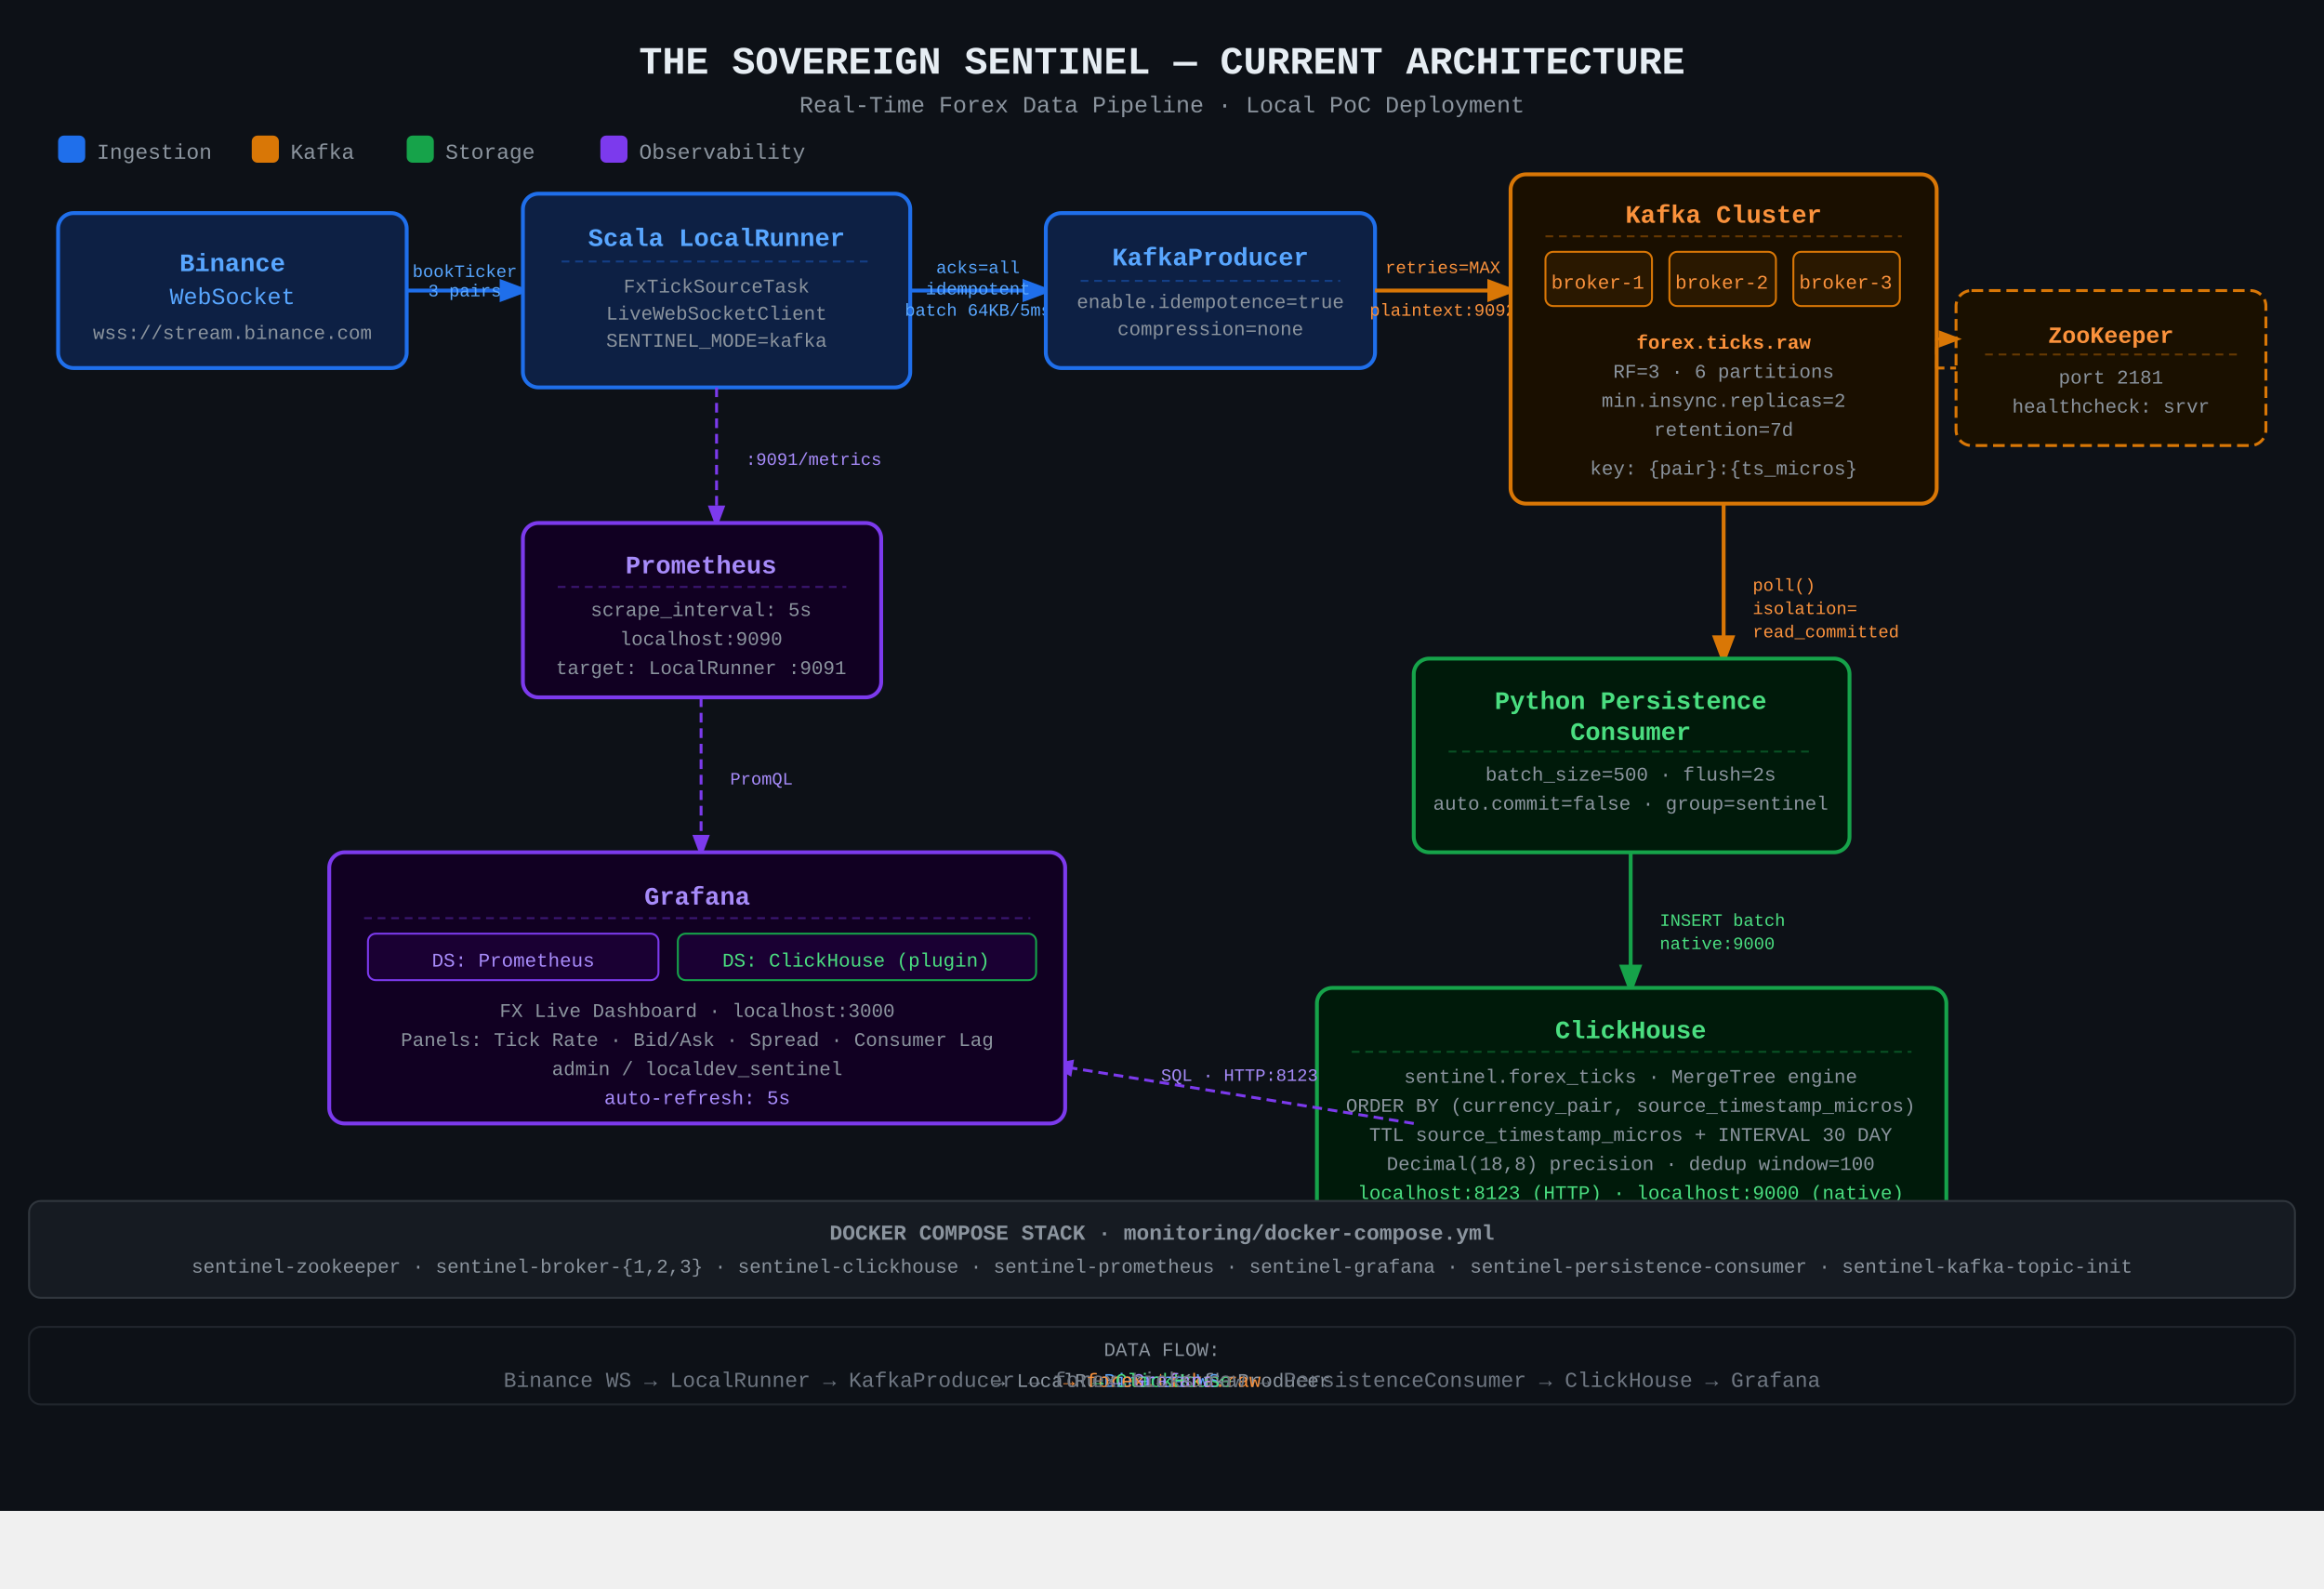
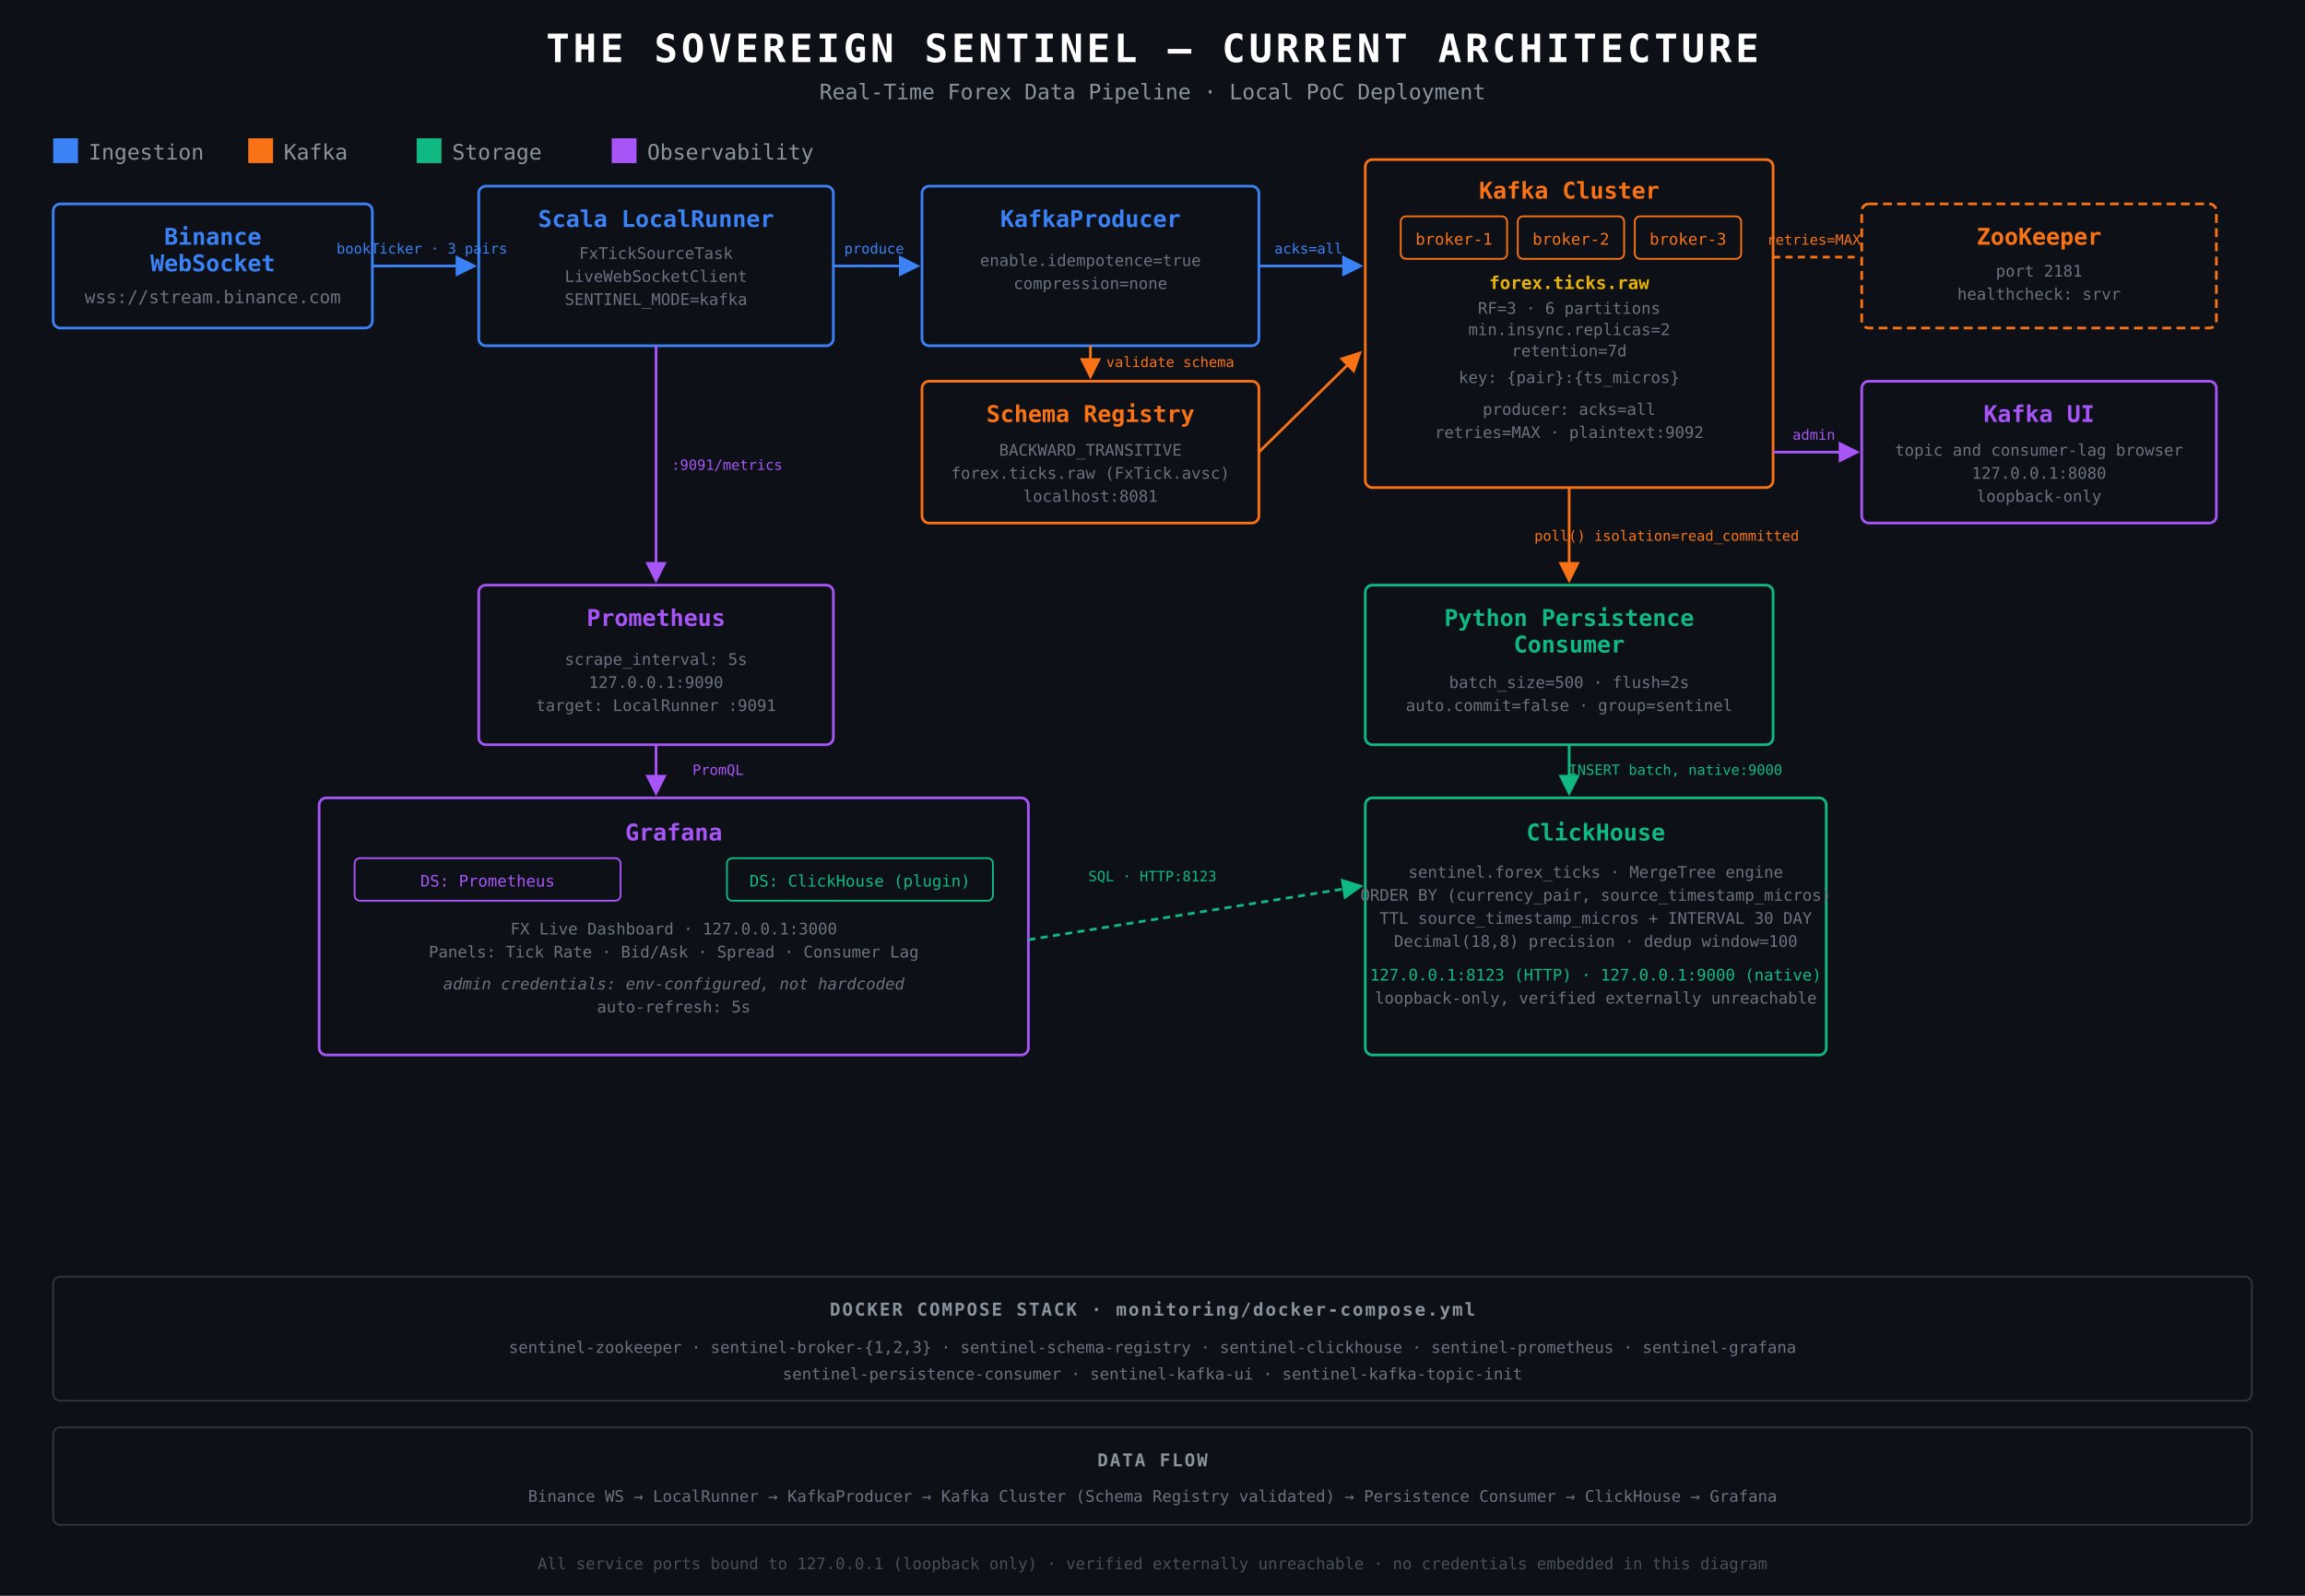
- <svg xmlns="http://www.w3.org/2000/svg" width="1200" height="820" viewBox="0 0 1200 820" font-family="'Courier New', Courier, monospace">
-   <rect width="1200" height="780" fill="#0d1117" />
-   <text x="600" y="38" text-anchor="middle" font-size="20" font-weight="bold" fill="#e6edf3">THE SOVEREIGN SENTINEL — CURRENT ARCHITECTURE</text>
-   <text x="600" y="58" text-anchor="middle" font-size="12" fill="#8b949e">Real-Time Forex Data Pipeline · Local PoC Deployment</text>
-   <rect x="30" y="70" width="14" height="14" rx="3" fill="#1f6feb" />
-   <text x="50" y="82" font-size="11" fill="#8b949e">Ingestion</text>
-   <rect x="130" y="70" width="14" height="14" rx="3" fill="#d97706" />
-   <text x="150" y="82" font-size="11" fill="#8b949e">Kafka</text>
-   <rect x="210" y="70" width="14" height="14" rx="3" fill="#16a34a" />
-   <text x="230" y="82" font-size="11" fill="#8b949e">Storage</text>
-   <rect x="310" y="70" width="14" height="14" rx="3" fill="#7c3aed" />
-   <text x="330" y="82" font-size="11" fill="#8b949e">Observability</text>
-   <rect x="30" y="110" width="180" height="80" rx="8" fill="#0d2044" stroke="#1f6feb" stroke-width="2" />
-   <text x="120" y="140" text-anchor="middle" font-size="13" font-weight="bold" fill="#58a6ff">Binance</text>
-   <text x="120" y="157" text-anchor="middle" font-size="12" fill="#58a6ff">WebSocket</text>
-   <text x="120" y="175" text-anchor="middle" font-size="10" fill="#8b949e">wss://stream.binance.com</text>
-   <line x1="210" y1="150" x2="270" y2="150" stroke="#1f6feb" stroke-width="2" marker-end="url(#arrowBlue)" />
-   <text x="240" y="143" text-anchor="middle" font-size="9" fill="#58a6ff">bookTicker</text>
-   <text x="240" y="153" text-anchor="middle" font-size="9" fill="#58a6ff">3 pairs</text>
-   <rect x="270" y="100" width="200" height="100" rx="8" fill="#0d2044" stroke="#1f6feb" stroke-width="2" />
-   <text x="370" y="127" text-anchor="middle" font-size="13" font-weight="bold" fill="#58a6ff">Scala LocalRunner</text>
-   <line x1="290" y1="135" x2="450" y2="135" stroke="#1f6feb" stroke-width="1" stroke-dasharray="4,3" opacity="0.4" />
-   <text x="370" y="151" text-anchor="middle" font-size="10" fill="#8b949e">FxTickSourceTask</text>
-   <text x="370" y="165" text-anchor="middle" font-size="10" fill="#8b949e">LiveWebSocketClient</text>
-   <text x="370" y="179" text-anchor="middle" font-size="10" fill="#8b949e">SENTINEL_MODE=kafka</text>
-   <line x1="370" y1="200" x2="370" y2="270" stroke="#7c3aed" stroke-width="1.5" stroke-dasharray="5,3" marker-end="url(#arrowPurple)" />
-   <text x="385" y="240" font-size="9" fill="#a78bfa">:9091/metrics</text>
-   <line x1="470" y1="150" x2="540" y2="150" stroke="#1f6feb" stroke-width="2" marker-end="url(#arrowBlue)" />
-   <text x="505" y="141" text-anchor="middle" font-size="9" fill="#58a6ff">acks=all</text>
-   <text x="505" y="152" text-anchor="middle" font-size="9" fill="#58a6ff">idempotent</text>
-   <text x="505" y="163" text-anchor="middle" font-size="9" fill="#58a6ff">batch 64KB/5ms</text>
-   <rect x="540" y="110" width="170" height="80" rx="8" fill="#0d2044" stroke="#1f6feb" stroke-width="2" />
-   <text x="625" y="137" text-anchor="middle" font-size="13" font-weight="bold" fill="#58a6ff">KafkaProducer</text>
-   <line x1="558" y1="145" x2="692" y2="145" stroke="#1f6feb" stroke-width="1" stroke-dasharray="4,3" opacity="0.4" />
-   <text x="625" y="159" text-anchor="middle" font-size="10" fill="#8b949e">enable.idempotence=true</text>
-   <text x="625" y="173" text-anchor="middle" font-size="10" fill="#8b949e">compression=none</text>
-   <line x1="710" y1="150" x2="780" y2="150" stroke="#d97706" stroke-width="2" marker-end="url(#arrowOrange)" />
-   <text x="745" y="141" text-anchor="middle" font-size="9" fill="#fb923c">retries=MAX</text>
-   <text x="745" y="163" text-anchor="middle" font-size="9" fill="#fb923c">plaintext:9092</text>
-   <rect x="780" y="90" width="220" height="170" rx="8" fill="#1a0f00" stroke="#d97706" stroke-width="2" />
-   <text x="890" y="115" text-anchor="middle" font-size="13" font-weight="bold" fill="#fb923c">Kafka Cluster</text>
-   <line x1="798" y1="122" x2="982" y2="122" stroke="#d97706" stroke-width="1" stroke-dasharray="4,3" opacity="0.4" />
-   <rect x="798" y="130" width="55" height="28" rx="4" fill="#2a1800" stroke="#d97706" stroke-width="1" />
-   <text x="825" y="149" text-anchor="middle" font-size="10" fill="#fb923c">broker-1</text>
-   <rect x="862" y="130" width="55" height="28" rx="4" fill="#2a1800" stroke="#d97706" stroke-width="1" />
-   <text x="889" y="149" text-anchor="middle" font-size="10" fill="#fb923c">broker-2</text>
-   <rect x="926" y="130" width="55" height="28" rx="4" fill="#2a1800" stroke="#d97706" stroke-width="1" />
-   <text x="953" y="149" text-anchor="middle" font-size="10" fill="#fb923c">broker-3</text>
-   <text x="890" y="180" text-anchor="middle" font-size="10" fill="#fb923c" font-weight="bold">forex.ticks.raw</text>
-   <text x="890" y="195" text-anchor="middle" font-size="10" fill="#8b949e">RF=3 · 6 partitions</text>
-   <text x="890" y="210" text-anchor="middle" font-size="10" fill="#8b949e">min.insync.replicas=2</text>
-   <text x="890" y="225" text-anchor="middle" font-size="10" fill="#8b949e">retention=7d</text>
-   <text x="890" y="245" text-anchor="middle" font-size="10" fill="#8b949e">key: {pair}:{ts_micros}</text>
-   <line x1="890" y1="260" x2="890" y2="340" stroke="#d97706" stroke-width="2" marker-end="url(#arrowOrange)" />
-   <text x="905" y="305" font-size="9" fill="#fb923c">poll()</text>
-   <text x="905" y="317" font-size="9" fill="#fb923c">isolation=</text>
-   <text x="905" y="329" font-size="9" fill="#fb923c">read_committed</text>
-   <rect x="730" y="340" width="225" height="100" rx="8" fill="#001a0a" stroke="#16a34a" stroke-width="2" />
-   <text x="842" y="366" text-anchor="middle" font-size="13" font-weight="bold" fill="#4ade80">Python Persistence</text>
-   <text x="842" y="382" text-anchor="middle" font-size="13" font-weight="bold" fill="#4ade80">Consumer</text>
-   <line x1="748" y1="388" x2="937" y2="388" stroke="#16a34a" stroke-width="1" stroke-dasharray="4,3" opacity="0.4" />
-   <text x="842" y="403" text-anchor="middle" font-size="10" fill="#8b949e">batch_size=500 · flush=2s</text>
-   <text x="842" y="418" text-anchor="middle" font-size="10" fill="#8b949e">auto.commit=false · group=sentinel</text>
-   <line x1="842" y1="440" x2="842" y2="510" stroke="#16a34a" stroke-width="2" marker-end="url(#arrowGreen)" />
-   <text x="857" y="478" font-size="9" fill="#4ade80">INSERT batch</text>
-   <text x="857" y="490" font-size="9" fill="#4ade80">native:9000</text>
-   <rect x="680" y="510" width="325" height="120" rx="8" fill="#001a0a" stroke="#16a34a" stroke-width="2" />
-   <text x="842" y="536" text-anchor="middle" font-size="13" font-weight="bold" fill="#4ade80">ClickHouse</text>
-   <line x1="698" y1="543" x2="987" y2="543" stroke="#16a34a" stroke-width="1" stroke-dasharray="4,3" opacity="0.4" />
-   <text x="842" y="559" text-anchor="middle" font-size="10" fill="#8b949e">sentinel.forex_ticks · MergeTree engine</text>
-   <text x="842" y="574" text-anchor="middle" font-size="10" fill="#8b949e">ORDER BY (currency_pair, source_timestamp_micros)</text>
-   <text x="842" y="589" text-anchor="middle" font-size="10" fill="#8b949e">TTL source_timestamp_micros + INTERVAL 30 DAY</text>
-   <text x="842" y="604" text-anchor="middle" font-size="10" fill="#8b949e">Decimal(18,8) precision · dedup window=100</text>
-   <text x="842" y="619" text-anchor="middle" font-size="10" fill="#4ade80">localhost:8123 (HTTP) · localhost:9000 (native)</text>
-   <rect x="270" y="270" width="185" height="90" rx="8" fill="#110022" stroke="#7c3aed" stroke-width="2" />
-   <text x="362" y="296" text-anchor="middle" font-size="13" font-weight="bold" fill="#a78bfa">Prometheus</text>
-   <line x1="288" y1="303" x2="437" y2="303" stroke="#7c3aed" stroke-width="1" stroke-dasharray="4,3" opacity="0.4" />
-   <text x="362" y="318" text-anchor="middle" font-size="10" fill="#8b949e">scrape_interval: 5s</text>
-   <text x="362" y="333" text-anchor="middle" font-size="10" fill="#8b949e">localhost:9090</text>
-   <text x="362" y="348" text-anchor="middle" font-size="10" fill="#8b949e">target: LocalRunner :9091</text>
-   <line x1="362" y1="360" x2="362" y2="440" stroke="#7c3aed" stroke-width="1.5" stroke-dasharray="5,3" marker-end="url(#arrowPurple)" />
-   <text x="377" y="405" font-size="9" fill="#a78bfa">PromQL</text>
-   <line x1="730" y1="580" x2="545" y2="550" stroke="#7c3aed" stroke-width="1.5" stroke-dasharray="5,3" marker-end="url(#arrowPurple)" />
-   <text x="640" y="558" text-anchor="middle" font-size="9" fill="#a78bfa">SQL · HTTP:8123</text>
-   <rect x="170" y="440" width="380" height="140" rx="8" fill="#110022" stroke="#7c3aed" stroke-width="2" />
-   <text x="360" y="467" text-anchor="middle" font-size="13" font-weight="bold" fill="#a78bfa">Grafana</text>
-   <line x1="188" y1="474" x2="532" y2="474" stroke="#7c3aed" stroke-width="1" stroke-dasharray="4,3" opacity="0.4" />
-   <rect x="190" y="482" width="150" height="24" rx="4" fill="#1a0033" stroke="#7c3aed" stroke-width="1" />
-   <text x="265" y="499" text-anchor="middle" font-size="10" fill="#a78bfa">DS: Prometheus</text>
-   <rect x="350" y="482" width="185" height="24" rx="4" fill="#1a0033" stroke="#16a34a" stroke-width="1" />
-   <text x="442" y="499" text-anchor="middle" font-size="10" fill="#4ade80">DS: ClickHouse (plugin)</text>
-   <text x="360" y="525" text-anchor="middle" font-size="10" fill="#8b949e">FX Live Dashboard · localhost:3000</text>
-   <text x="360" y="540" text-anchor="middle" font-size="10" fill="#8b949e">Panels: Tick Rate · Bid/Ask · Spread · Consumer Lag</text>
-   <text x="360" y="555" text-anchor="middle" font-size="10" fill="#8b949e">admin / localdev_sentinel</text>
-   <text x="360" y="570" text-anchor="middle" font-size="10" fill="#a78bfa">auto-refresh: 5s</text>
-   <rect x="1010" y="150" width="160" height="80" rx="8" fill="#1a1000" stroke="#d97706" stroke-width="1.5" stroke-dasharray="6,3" />
-   <text x="1090" y="177" text-anchor="middle" font-size="12" font-weight="bold" fill="#fb923c">ZooKeeper</text>
-   <line x1="1025" y1="183" x2="1155" y2="183" stroke="#d97706" stroke-width="1" stroke-dasharray="4,3" opacity="0.4" />
-   <text x="1090" y="198" text-anchor="middle" font-size="10" fill="#8b949e">port 2181</text>
-   <text x="1090" y="213" text-anchor="middle" font-size="10" fill="#8b949e">healthcheck: srvr</text>
-   <line x1="1000" y1="190" x2="1010" y2="190" stroke="#d97706" stroke-width="1.5" stroke-dasharray="4,3" />
-   <line x1="1000" y1="190" x2="1000" y2="175" stroke="#d97706" stroke-width="1.5" stroke-dasharray="4,3" />
-   <line x1="1000" y1="175" x2="1010" y2="175" stroke="#d97706" stroke-width="1.5" stroke-dasharray="4,3" marker-end="url(#arrowOrange)" />
-   <rect x="15" y="620" width="1170" height="50" rx="6" fill="#161b22" stroke="#30363d" stroke-width="1" />
-   <text x="600" y="640" text-anchor="middle" font-size="11" font-weight="bold" fill="#8b949e">DOCKER COMPOSE STACK  ·  monitoring/docker-compose.yml</text>
-   <text x="600" y="657" text-anchor="middle" font-size="10" fill="#8b949e">sentinel-zookeeper · sentinel-broker-{1,2,3} · sentinel-clickhouse · sentinel-prometheus · sentinel-grafana · sentinel-persistence-consumer · sentinel-kafka-topic-init</text>
-   <rect x="15" y="685" width="1170" height="40" rx="6" fill="#0d1117" stroke="#21262d" stroke-width="1" />
-   <text x="600" y="700" text-anchor="middle" font-size="10" fill="#8b949e">DATA FLOW:</text>
-   <text x="600" y="716" text-anchor="middle" font-size="10" fill="#58a6ff">Binance WS </text>
-   <text x="600" y="716" text-anchor="middle" font-size="10" fill="#8b949e">                   → LocalRunner → KafkaProducer </text>
-   <text x="600" y="716" text-anchor="middle" font-size="10" fill="#fb923c">                                                          → forex.ticks.raw </text>
-   <text x="600" y="716" text-anchor="middle" font-size="10" fill="#4ade80">                                                                                       → ClickHouse </text>
-   <text x="600" y="716" text-anchor="middle" font-size="10" fill="#a78bfa">                                                                                                          → Grafana</text>
-   <text x="600" y="716" text-anchor="middle" font-size="11" fill="#6e7681">Binance WS  →  LocalRunner  →  KafkaProducer  →  forex.ticks.raw  →  PersistenceConsumer  →  ClickHouse  →  Grafana</text>
+ <svg xmlns="http://www.w3.org/2000/svg" viewBox="0 0 1300 900" font-family="Menlo, Consolas, monospace">
  <defs>
-     <marker id="arrowBlue" markerWidth="8" markerHeight="8" refX="6" refY="3" orient="auto">
-       <path d="M0,0 L0,6 L8,3 z" fill="#1f6feb" />
+     <marker id="arrow-blue" markerWidth="8" markerHeight="8" refX="6" refY="4" orient="auto">
+       <path d="M0,0 L8,4 L0,8 Z" fill="#3b82f6" />
    </marker>
-     <marker id="arrowOrange" markerWidth="8" markerHeight="8" refX="6" refY="3" orient="auto">
-       <path d="M0,0 L0,6 L8,3 z" fill="#d97706" />
+     <marker id="arrow-orange" markerWidth="8" markerHeight="8" refX="6" refY="4" orient="auto">
+       <path d="M0,0 L8,4 L0,8 Z" fill="#f97316" />
    </marker>
-     <marker id="arrowGreen" markerWidth="8" markerHeight="8" refX="6" refY="3" orient="auto">
-       <path d="M0,0 L0,6 L8,3 z" fill="#16a34a" />
+     <marker id="arrow-green" markerWidth="8" markerHeight="8" refX="6" refY="4" orient="auto">
+       <path d="M0,0 L8,4 L0,8 Z" fill="#10b981" />
    </marker>
-     <marker id="arrowPurple" markerWidth="8" markerHeight="8" refX="6" refY="3" orient="auto">
-       <path d="M0,0 L0,6 L8,3 z" fill="#7c3aed" />
+     <marker id="arrow-purple" markerWidth="8" markerHeight="8" refX="6" refY="4" orient="auto">
+       <path d="M0,0 L8,4 L0,8 Z" fill="#a855f7" />
    </marker>
  </defs>
+   <rect width="1300" height="900" fill="#0d1117" />
+   <text x="650" y="35" text-anchor="middle" fill="#ffffff" font-size="22" font-weight="bold" letter-spacing="2">THE SOVEREIGN SENTINEL — CURRENT ARCHITECTURE</text>
+   <text x="650" y="56" text-anchor="middle" fill="#8b949e" font-size="12">Real-Time Forex Data Pipeline · Local PoC Deployment</text>
+   <rect x="30" y="78" width="14" height="14" fill="#3b82f6" />
+   <text x="50" y="90" fill="#8b949e" font-size="12">Ingestion</text>
+   <rect x="140" y="78" width="14" height="14" fill="#f97316" />
+   <text x="160" y="90" fill="#8b949e" font-size="12">Kafka</text>
+   <rect x="235" y="78" width="14" height="14" fill="#10b981" />
+   <text x="255" y="90" fill="#8b949e" font-size="12">Storage</text>
+   <rect x="345" y="78" width="14" height="14" fill="#a855f7" />
+   <text x="365" y="90" fill="#8b949e" font-size="12">Observability</text>
+   <rect x="30" y="115" width="180" height="70" rx="4" fill="none" stroke="#3b82f6" stroke-width="1.5" />
+   <text x="120" y="138" text-anchor="middle" fill="#3b82f6" font-size="13" font-weight="bold">Binance</text>
+   <text x="120" y="153" text-anchor="middle" fill="#3b82f6" font-size="13" font-weight="bold">WebSocket</text>
+   <text x="120" y="171" text-anchor="middle" fill="#6b7280" font-size="10">wss://stream.binance.com</text>
+   <rect x="270" y="105" width="200" height="90" rx="4" fill="none" stroke="#3b82f6" stroke-width="1.5" />
+   <text x="370" y="128" text-anchor="middle" fill="#3b82f6" font-size="13" font-weight="bold">Scala LocalRunner</text>
+   <text x="370" y="146" text-anchor="middle" fill="#6b7280" font-size="9">FxTickSourceTask</text>
+   <text x="370" y="159" text-anchor="middle" fill="#6b7280" font-size="9">LiveWebSocketClient</text>
+   <text x="370" y="172" text-anchor="middle" fill="#6b7280" font-size="9">SENTINEL_MODE=kafka</text>
+   <rect x="520" y="105" width="190" height="90" rx="4" fill="none" stroke="#3b82f6" stroke-width="1.5" />
+   <text x="615" y="128" text-anchor="middle" fill="#3b82f6" font-size="13" font-weight="bold">KafkaProducer</text>
+   <text x="615" y="150" text-anchor="middle" fill="#6b7280" font-size="9">enable.idempotence=true</text>
+   <text x="615" y="163" text-anchor="middle" fill="#6b7280" font-size="9">compression=none</text>
+   <rect x="520" y="215" width="190" height="80" rx="4" fill="none" stroke="#f97316" stroke-width="1.5" stroke-dasharray="0" />
+   <text x="615" y="238" text-anchor="middle" fill="#f97316" font-size="13" font-weight="bold">Schema Registry</text>
+   <text x="615" y="257" text-anchor="middle" fill="#6b7280" font-size="9">BACKWARD_TRANSITIVE</text>
+   <text x="615" y="270" text-anchor="middle" fill="#6b7280" font-size="9">forex.ticks.raw (FxTick.avsc)</text>
+   <text x="615" y="283" text-anchor="middle" fill="#6b7280" font-size="9">localhost:8081</text>
+   <rect x="770" y="90" width="230" height="185" rx="4" fill="none" stroke="#f97316" stroke-width="1.5" />
+   <text x="885" y="112" text-anchor="middle" fill="#f97316" font-size="13" font-weight="bold">Kafka Cluster</text>
+   <rect x="790" y="122" width="60" height="24" rx="3" fill="none" stroke="#f97316" stroke-width="1" />
+   <text x="820" y="138" text-anchor="middle" fill="#f97316" font-size="9">broker-1</text>
+   <rect x="856" y="122" width="60" height="24" rx="3" fill="none" stroke="#f97316" stroke-width="1" />
+   <text x="886" y="138" text-anchor="middle" fill="#f97316" font-size="9">broker-2</text>
+   <rect x="922" y="122" width="60" height="24" rx="3" fill="none" stroke="#f97316" stroke-width="1" />
+   <text x="952" y="138" text-anchor="middle" fill="#f97316" font-size="9">broker-3</text>
+   <text x="885" y="163" text-anchor="middle" fill="#eab308" font-size="10" font-weight="bold">forex.ticks.raw</text>
+   <text x="885" y="177" text-anchor="middle" fill="#6b7280" font-size="9">RF=3 · 6 partitions</text>
+   <text x="885" y="189" text-anchor="middle" fill="#6b7280" font-size="9">min.insync.replicas=2</text>
+   <text x="885" y="201" text-anchor="middle" fill="#6b7280" font-size="9">retention=7d</text>
+   <text x="885" y="216" text-anchor="middle" fill="#6b7280" font-size="9">key: {pair}:{ts_micros}</text>
+   <text x="885" y="234" text-anchor="middle" fill="#6b7280" font-size="9">producer: acks=all</text>
+   <text x="885" y="247" text-anchor="middle" fill="#6b7280" font-size="9">retries=MAX · plaintext:9092</text>
+   <rect x="1050" y="115" width="200" height="70" rx="4" fill="none" stroke="#f97316" stroke-width="1.5" stroke-dasharray="5,3" />
+   <text x="1150" y="138" text-anchor="middle" fill="#f97316" font-size="13" font-weight="bold">ZooKeeper</text>
+   <text x="1150" y="156" text-anchor="middle" fill="#6b7280" font-size="9">port 2181</text>
+   <text x="1150" y="169" text-anchor="middle" fill="#6b7280" font-size="9">healthcheck: srvr</text>
+   <rect x="1050" y="215" width="200" height="80" rx="4" fill="none" stroke="#a855f7" stroke-width="1.5" />
+   <text x="1150" y="238" text-anchor="middle" fill="#a855f7" font-size="13" font-weight="bold">Kafka UI</text>
+   <text x="1150" y="257" text-anchor="middle" fill="#6b7280" font-size="9">topic and consumer-lag browser</text>
+   <text x="1150" y="270" text-anchor="middle" fill="#6b7280" font-size="9">127.0.0.1:8080</text>
+   <text x="1150" y="283" text-anchor="middle" fill="#6b7280" font-size="9">loopback-only</text>
+   <rect x="270" y="330" width="200" height="90" rx="4" fill="none" stroke="#a855f7" stroke-width="1.5" />
+   <text x="370" y="353" text-anchor="middle" fill="#a855f7" font-size="13" font-weight="bold">Prometheus</text>
+   <text x="370" y="375" text-anchor="middle" fill="#6b7280" font-size="9">scrape_interval: 5s</text>
+   <text x="370" y="388" text-anchor="middle" fill="#6b7280" font-size="9">127.0.0.1:9090</text>
+   <text x="370" y="401" text-anchor="middle" fill="#6b7280" font-size="9">target: LocalRunner :9091</text>
+   <rect x="770" y="330" width="230" height="90" rx="4" fill="none" stroke="#10b981" stroke-width="1.5" />
+   <text x="885" y="353" text-anchor="middle" fill="#10b981" font-size="13" font-weight="bold">Python Persistence</text>
+   <text x="885" y="368" text-anchor="middle" fill="#10b981" font-size="13" font-weight="bold">Consumer</text>
+   <text x="885" y="388" text-anchor="middle" fill="#6b7280" font-size="9">batch_size=500 · flush=2s</text>
+   <text x="885" y="401" text-anchor="middle" fill="#6b7280" font-size="9">auto.commit=false · group=sentinel</text>
+   <rect x="180" y="450" width="400" height="145" rx="4" fill="none" stroke="#a855f7" stroke-width="1.5" />
+   <text x="380" y="474" text-anchor="middle" fill="#a855f7" font-size="13" font-weight="bold">Grafana</text>
+   <rect x="200" y="484" width="150" height="24" rx="3" fill="none" stroke="#a855f7" stroke-width="1" />
+   <text x="275" y="500" text-anchor="middle" fill="#a855f7" font-size="9">DS: Prometheus</text>
+   <rect x="410" y="484" width="150" height="24" rx="3" fill="none" stroke="#10b981" stroke-width="1" />
+   <text x="485" y="500" text-anchor="middle" fill="#10b981" font-size="9">DS: ClickHouse (plugin)</text>
+   <text x="380" y="527" text-anchor="middle" fill="#6b7280" font-size="9">FX Live Dashboard · 127.0.0.1:3000</text>
+   <text x="380" y="540" text-anchor="middle" fill="#6b7280" font-size="9">Panels: Tick Rate · Bid/Ask · Spread · Consumer Lag</text>
+   <text x="380" y="558" text-anchor="middle" fill="#6b7280" font-size="9" font-style="italic">admin credentials: env-configured, not hardcoded</text>
+   <text x="380" y="571" text-anchor="middle" fill="#6b7280" font-size="9">auto-refresh: 5s</text>
+   <rect x="770" y="450" width="260" height="145" rx="4" fill="none" stroke="#10b981" stroke-width="1.5" />
+   <text x="900" y="474" text-anchor="middle" fill="#10b981" font-size="13" font-weight="bold">ClickHouse</text>
+   <text x="900" y="495" text-anchor="middle" fill="#6b7280" font-size="9">sentinel.forex_ticks · MergeTree engine</text>
+   <text x="900" y="508" text-anchor="middle" fill="#6b7280" font-size="9">ORDER BY (currency_pair, source_timestamp_micros)</text>
+   <text x="900" y="521" text-anchor="middle" fill="#6b7280" font-size="9">TTL source_timestamp_micros + INTERVAL 30 DAY</text>
+   <text x="900" y="534" text-anchor="middle" fill="#6b7280" font-size="9">Decimal(18,8) precision · dedup window=100</text>
+   <text x="900" y="553" text-anchor="middle" fill="#10b981" font-size="9">127.0.0.1:8123 (HTTP) · 127.0.0.1:9000 (native)</text>
+   <text x="900" y="566" text-anchor="middle" fill="#6b7280" font-size="9">loopback-only, verified externally unreachable</text>
+   <line x1="210" y1="150" x2="266" y2="150" stroke="#3b82f6" stroke-width="1.5" marker-end="url(#arrow-blue)" />
+   <text x="238" y="143" text-anchor="middle" fill="#3b82f6" font-size="8">bookTicker · 3 pairs</text>
+   <line x1="470" y1="150" x2="516" y2="150" stroke="#3b82f6" stroke-width="1.5" marker-end="url(#arrow-blue)" />
+   <text x="493" y="143" text-anchor="middle" fill="#3b82f6" font-size="8">produce</text>
+   <line x1="615" y1="195" x2="615" y2="211" stroke="#f97316" stroke-width="1.5" marker-end="url(#arrow-orange)" />
+   <text x="660" y="207" text-anchor="middle" fill="#f97316" font-size="8">validate schema</text>
+   <line x1="710" y1="255" x2="766" y2="200" stroke="#f97316" stroke-width="1.5" marker-end="url(#arrow-orange)" />
+   <line x1="710" y1="150" x2="766" y2="150" stroke="#3b82f6" stroke-width="1.5" marker-end="url(#arrow-blue)" />
+   <text x="738" y="143" text-anchor="middle" fill="#3b82f6" font-size="8">acks=all</text>
+   <line x1="1000" y1="145" x2="1046" y2="145" stroke="#f97316" stroke-width="1.5" stroke-dasharray="4,3" />
+   <text x="1023" y="138" text-anchor="middle" fill="#f97316" font-size="8">retries=MAX</text>
+   <line x1="1000" y1="255" x2="1046" y2="255" stroke="#a855f7" stroke-width="1.5" marker-end="url(#arrow-purple)" />
+   <text x="1023" y="248" text-anchor="middle" fill="#a855f7" font-size="8">admin</text>
+   <line x1="370" y1="195" x2="370" y2="326" stroke="#a855f7" stroke-width="1.5" marker-end="url(#arrow-purple)" />
+   <text x="410" y="265" text-anchor="middle" fill="#a855f7" font-size="8">:9091/metrics</text>
+   <line x1="885" y1="275" x2="885" y2="326" stroke="#f97316" stroke-width="1.5" marker-end="url(#arrow-orange)" />
+   <text x="940" y="305" text-anchor="middle" fill="#f97316" font-size="8">poll() isolation=read_committed</text>
+   <line x1="370" y1="420" x2="370" y2="446" stroke="#a855f7" stroke-width="1.5" marker-end="url(#arrow-purple)" />
+   <text x="405" y="437" text-anchor="middle" fill="#a855f7" font-size="8">PromQL</text>
+   <line x1="885" y1="420" x2="885" y2="446" stroke="#10b981" stroke-width="1.5" marker-end="url(#arrow-green)" />
+   <text x="945" y="437" text-anchor="middle" fill="#10b981" font-size="8">INSERT batch, native:9000</text>
+   <line x1="580" y1="530" x2="766" y2="500" stroke="#10b981" stroke-width="1.5" stroke-dasharray="4,3" marker-end="url(#arrow-green)" />
+   <text x="650" y="497" text-anchor="middle" fill="#10b981" font-size="8">SQL · HTTP:8123</text>
+   <rect x="30" y="720" width="1240" height="70" rx="4" fill="none" stroke="#30363d" stroke-width="1" />
+   <text x="650" y="742" text-anchor="middle" fill="#8b949e" font-size="10" font-weight="bold" letter-spacing="1">DOCKER COMPOSE STACK · monitoring/docker-compose.yml</text>
+   <text x="650" y="763" text-anchor="middle" fill="#6b7280" font-size="9">sentinel-zookeeper · sentinel-broker-{1,2,3} · sentinel-schema-registry · sentinel-clickhouse · sentinel-prometheus · sentinel-grafana</text>
+   <text x="650" y="778" text-anchor="middle" fill="#6b7280" font-size="9">sentinel-persistence-consumer · sentinel-kafka-ui · sentinel-kafka-topic-init</text>
+   <rect x="30" y="805" width="1240" height="55" rx="4" fill="none" stroke="#30363d" stroke-width="1" />
+   <text x="650" y="827" text-anchor="middle" fill="#8b949e" font-size="10" font-weight="bold" letter-spacing="1">DATA FLOW</text>
+   <text x="650" y="847" text-anchor="middle" fill="#6b7280" font-size="9">Binance WS → LocalRunner → KafkaProducer → Kafka Cluster (Schema Registry validated) → Persistence Consumer → ClickHouse → Grafana</text>
+   <text x="650" y="885" text-anchor="middle" fill="#484f58" font-size="9">All service ports bound to 127.0.0.1 (loopback only) · verified externally unreachable · no credentials embedded in this diagram</text>
</svg>
